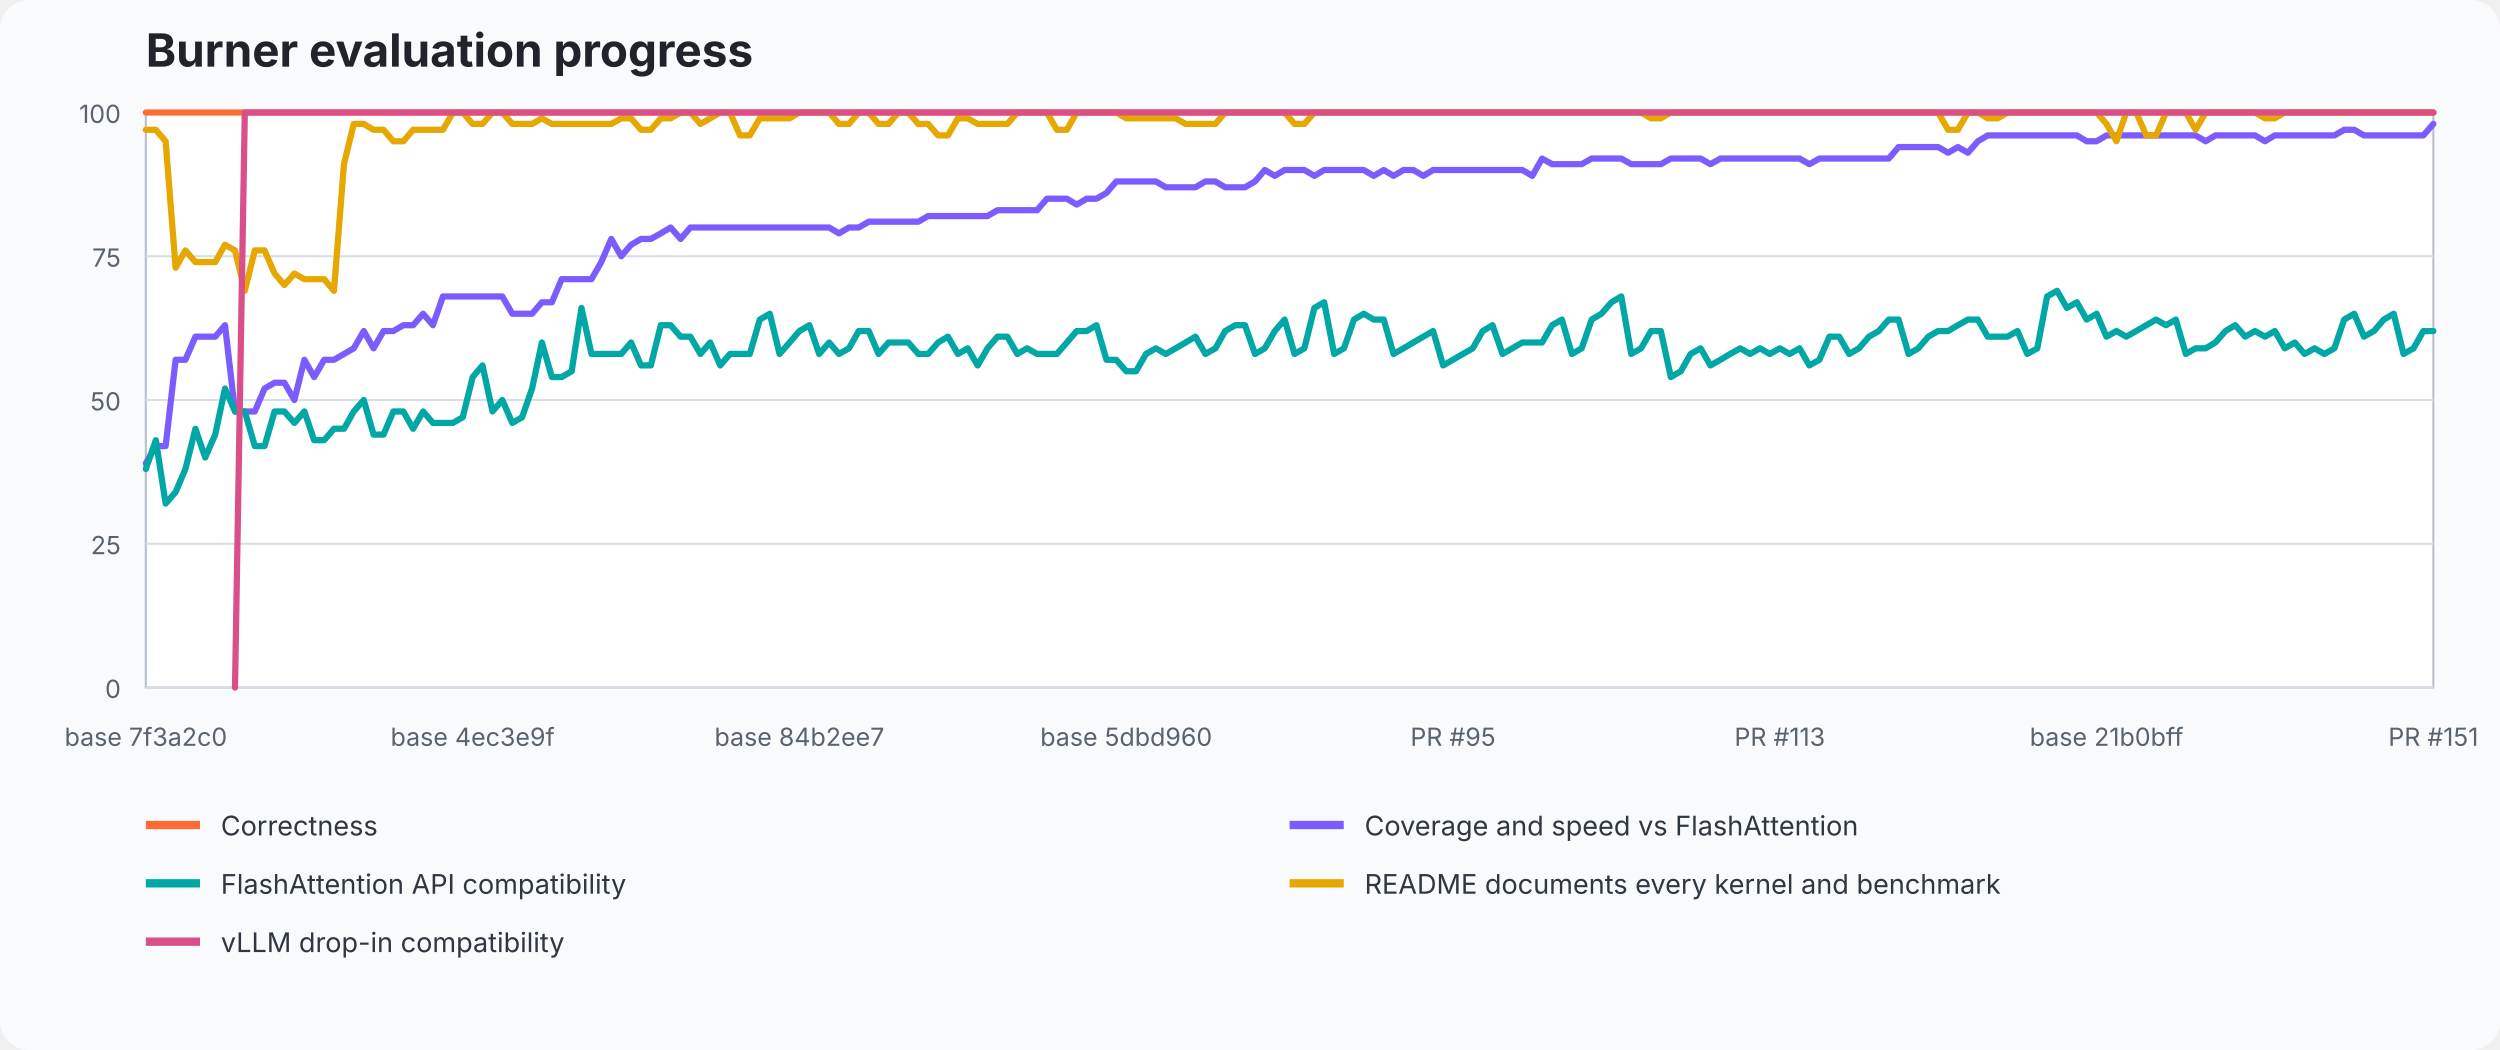
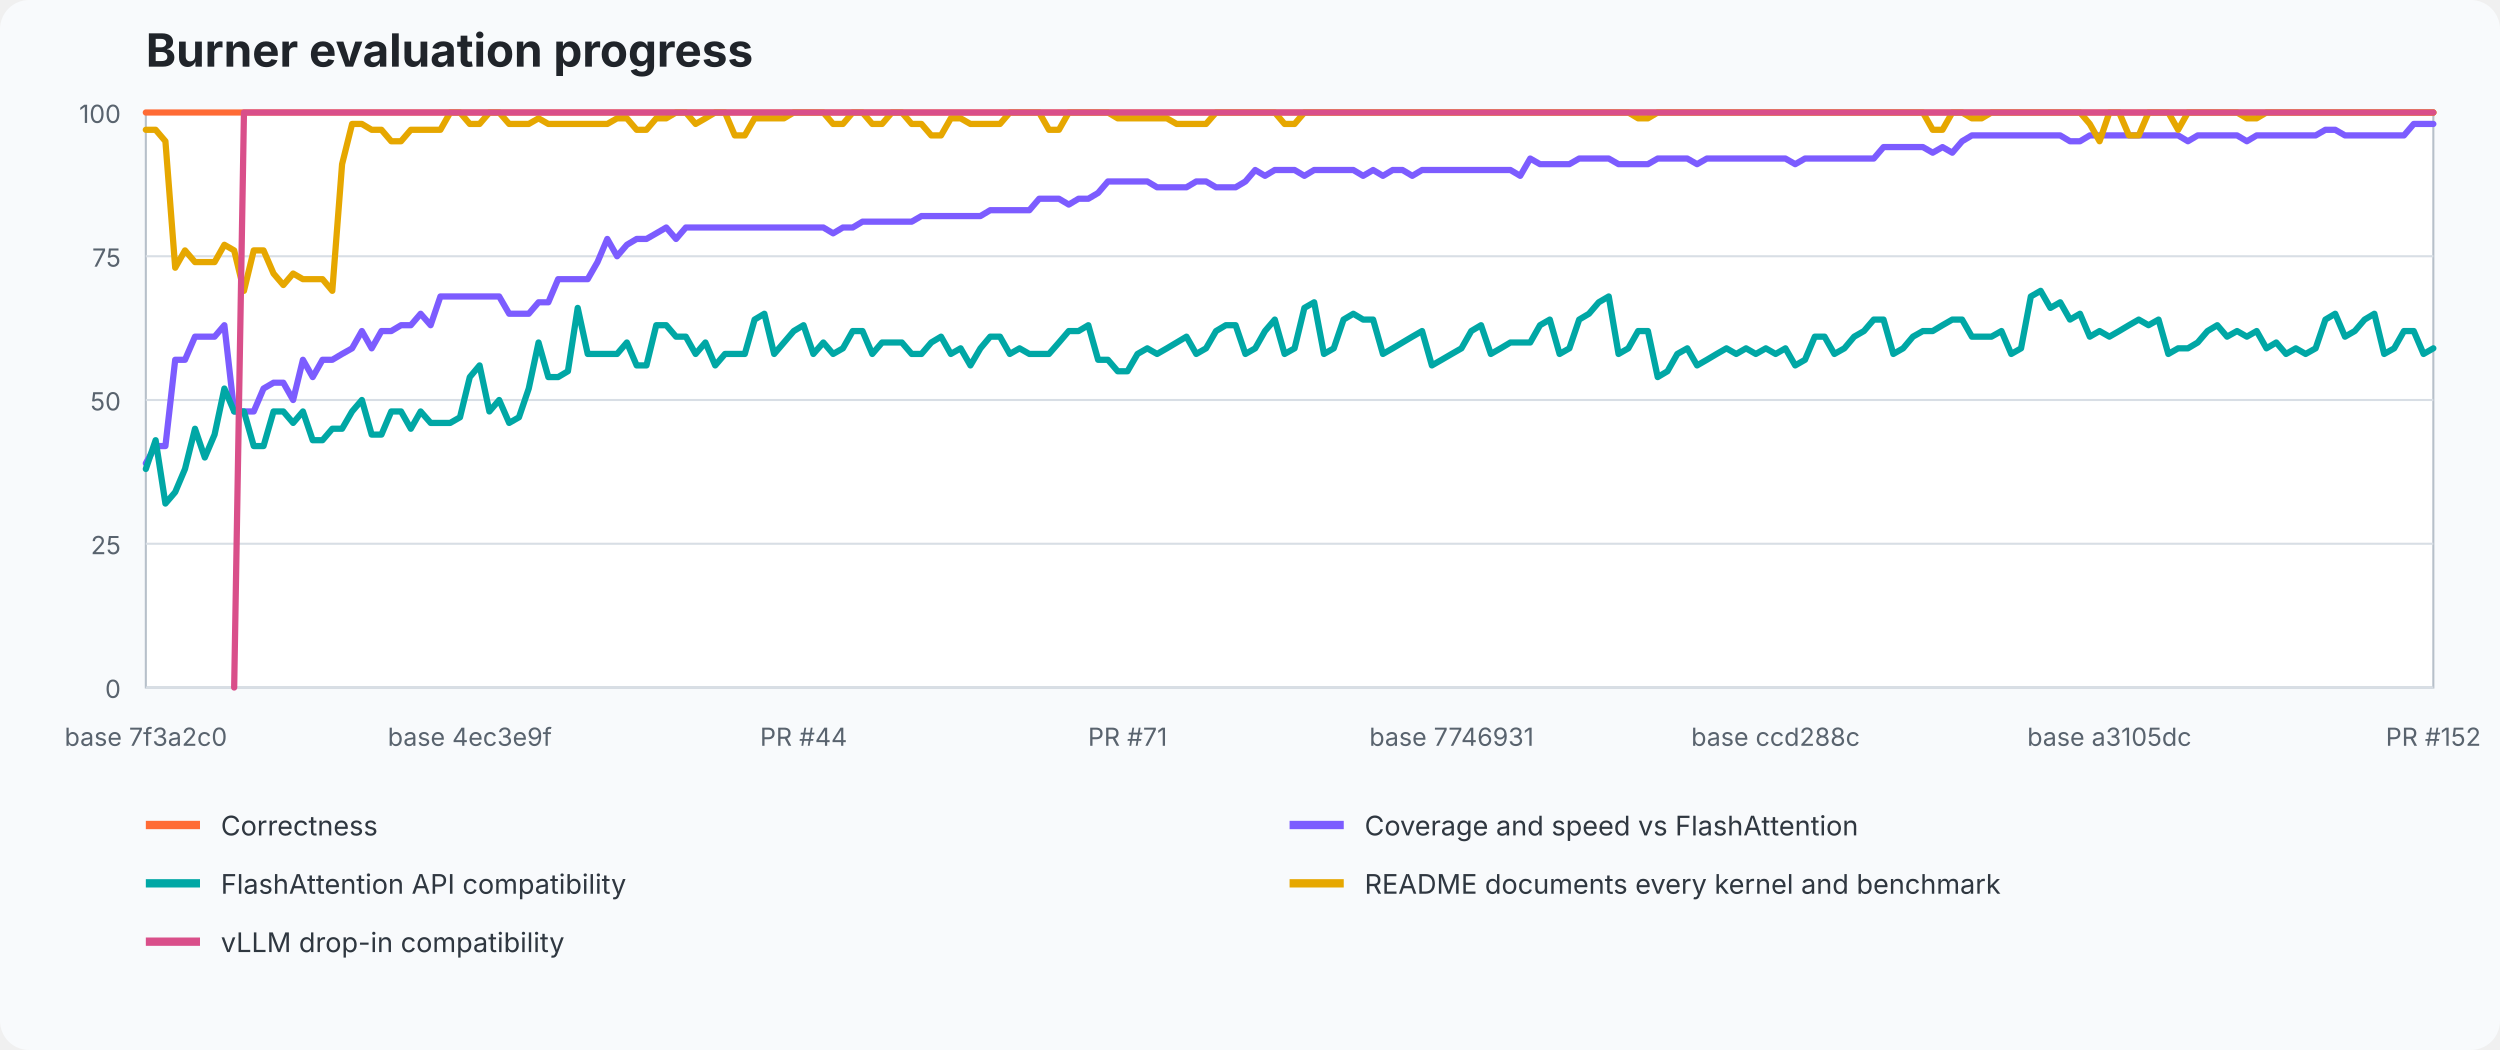
<svg xmlns="http://www.w3.org/2000/svg" width="1200" height="504" viewBox="0 0 1200 504" role="img" aria-labelledby="title desc">
  <style>text{font-family:ui-sans-serif,system-ui,-apple-system,BlinkMacSystemFont,"Segoe UI",sans-serif}.title{font-size:22px;font-weight:700;fill:#20242a}.axis{font-size:12px;fill:#59636e}.legend{font-size:13px;fill:#2f3740}.grid{stroke:#d8dee5;stroke-width:1}.plot{fill:#fff;stroke:#b7c0ca}</style>
  <rect width="100%" height="100%" fill="#f8fafc" rx="14" />
  <text x="70" y="32" class="title">Burner evaluation progress</text>
  <rect x="70" y="54" width="1098" height="276" class="plot" />
  <line x1="70" y1="330" x2="1168" y2="330" class="grid" />
  <text x="58" y="335" text-anchor="end" class="axis">0</text>
  <line x1="70" y1="261" x2="1168" y2="261" class="grid" />
  <text x="58" y="266" text-anchor="end" class="axis">25</text>
  <line x1="70" y1="192" x2="1168" y2="192" class="grid" />
  <text x="58" y="197" text-anchor="end" class="axis">50</text>
  <line x1="70" y1="123" x2="1168" y2="123" class="grid" />
  <text x="58" y="128" text-anchor="end" class="axis">75</text>
  <line x1="70" y1="54" x2="1168" y2="54" class="grid" />
  <text x="58" y="59" text-anchor="end" class="axis">100</text>
-   <polyline points="70.0,54.0 74.8,54.0 79.5,54.0 84.3,54.0 89.0,54.0 93.8,54.0 98.5,54.0 103.3,54.0 108.0,54.0 112.8,54.0 117.5,54.0 122.3,54.0 127.0,54.0 131.8,54.0 136.5,54.0 141.3,54.0 146.1,54.0 150.8,54.0 155.6,54.0 160.3,54.0 165.1,54.0 169.8,54.0 174.6,54.0 179.3,54.0 184.1,54.0 188.8,54.0 193.6,54.0 198.3,54.0 203.1,54.0 207.8,54.0 212.6,54.0 217.4,54.0 222.1,54.0 226.9,54.0 231.6,54.0 236.4,54.0 241.1,54.0 245.9,54.0 250.6,54.0 255.4,54.0 260.1,54.0 264.9,54.0 269.6,54.0 274.4,54.0 279.1,54.0 283.9,54.0 288.6,54.0 293.4,54.0 298.2,54.0 302.9,54.0 307.7,54.0 312.4,54.0 317.2,54.0 321.9,54.0 326.7,54.0 331.4,54.0 336.2,54.0 340.9,54.0 345.7,54.0 350.4,54.0 355.2,54.0 359.9,54.0 364.7,54.0 369.5,54.0 374.2,54.0 379.0,54.0 383.7,54.0 388.5,54.0 393.2,54.0 398.0,54.0 402.7,54.0 407.5,54.0 412.2,54.0 417.0,54.0 421.7,54.0 426.5,54.0 431.2,54.0 436.0,54.0 440.8,54.0 445.5,54.0 450.3,54.0 455.0,54.0 459.8,54.0 464.5,54.0 469.3,54.0 474.0,54.0 478.8,54.0 483.5,54.0 488.3,54.0 493.0,54.0 497.8,54.0 502.5,54.0 507.3,54.0 512.1,54.0 516.8,54.0 521.6,54.0 526.3,54.0 531.1,54.0 535.8,54.0 540.6,54.0 545.3,54.0 550.1,54.0 554.8,54.0 559.6,54.0 564.3,54.0 569.1,54.0 573.8,54.0 578.6,54.0 583.4,54.0 588.1,54.0 592.9,54.0 597.6,54.0 602.4,54.0 607.1,54.0 611.9,54.0 616.6,54.0 621.4,54.0 626.1,54.0 630.9,54.0 635.6,54.0 640.4,54.0 645.1,54.0 649.9,54.0 654.6,54.0 659.4,54.0 664.2,54.0 668.9,54.0 673.7,54.0 678.4,54.0 683.2,54.0 687.9,54.0 692.7,54.0 697.4,54.0 702.2,54.0 706.9,54.0 711.7,54.0 716.4,54.0 721.2,54.0 725.9,54.0 730.7,54.0 735.5,54.0 740.2,54.0 745.0,54.0 749.7,54.0 754.5,54.0 759.2,54.0 764.0,54.0 768.7,54.0 773.5,54.0 778.2,54.0 783.0,54.0 787.7,54.0 792.5,54.0 797.2,54.0 802.0,54.0 806.8,54.0 811.5,54.0 816.3,54.0 821.0,54.0 825.8,54.0 830.5,54.0 835.3,54.0 840.0,54.0 844.8,54.0 849.5,54.0 854.3,54.0 859.0,54.0 863.8,54.0 868.5,54.0 873.3,54.0 878.1,54.0 882.8,54.0 887.6,54.0 892.3,54.0 897.1,54.0 901.8,54.0 906.6,54.0 911.3,54.0 916.1,54.0 920.8,54.0 925.6,54.0 930.3,54.0 935.1,54.0 939.8,54.0 944.6,54.0 949.4,54.0 954.1,54.0 958.9,54.0 963.6,54.0 968.4,54.0 973.1,54.0 977.9,54.0 982.6,54.0 987.4,54.0 992.1,54.0 996.9,54.0 1001.6,54.0 1006.4,54.0 1011.1,54.0 1015.9,54.0 1020.6,54.0 1025.4,54.0 1030.2,54.0 1034.9,54.0 1039.7,54.0 1044.4,54.0 1049.2,54.0 1053.9,54.0 1058.7,54.0 1063.4,54.0 1068.2,54.0 1072.9,54.0 1077.7,54.0 1082.4,54.0 1087.2,54.0 1091.9,54.0 1096.7,54.0 1101.5,54.0 1106.2,54.0 1111.0,54.0 1115.7,54.0 1120.5,54.0 1125.2,54.0 1130.0,54.0 1134.7,54.0 1139.5,54.0 1144.2,54.0 1149.0,54.0 1153.7,54.0 1158.5,54.0 1163.2,54.0 1168.0,54.0" fill="none" stroke="#ff6b35" stroke-width="3" stroke-linejoin="round" stroke-linecap="round" />
-   <polyline points="70.0,222.4 74.8,214.1 79.5,214.1 84.3,172.7 89.0,172.7 93.8,161.6 98.5,161.6 103.3,161.6 108.0,156.1 112.8,197.5 117.5,197.5 122.3,197.5 127.0,186.5 131.8,183.7 136.5,183.7 141.3,192.0 146.1,172.7 150.8,181.0 155.6,172.7 160.3,172.7 165.1,169.9 169.8,167.2 174.6,158.9 179.3,167.2 184.1,158.9 188.8,158.9 193.6,156.1 198.3,156.1 203.1,150.6 207.8,156.1 212.6,142.3 217.4,142.3 222.1,142.3 226.9,142.3 231.6,142.3 236.4,142.3 241.1,142.3 245.9,150.6 250.6,150.6 255.4,150.6 260.1,145.1 264.9,145.1 269.6,134.0 274.4,134.0 279.1,134.0 283.9,134.0 288.6,125.8 293.4,114.7 298.2,123.0 302.9,117.5 307.7,114.7 312.4,114.7 317.2,112.0 321.9,109.2 326.7,114.7 331.4,109.2 336.2,109.2 340.9,109.2 345.7,109.2 350.4,109.2 355.2,109.2 359.9,109.2 364.7,109.2 369.5,109.2 374.2,109.2 379.0,109.2 383.7,109.2 388.5,109.2 393.2,109.2 398.0,109.2 402.7,112.0 407.5,109.2 412.2,109.2 417.0,106.4 421.7,106.4 426.5,106.4 431.2,106.4 436.0,106.4 440.8,106.4 445.5,103.7 450.3,103.7 455.0,103.7 459.8,103.7 464.5,103.7 469.3,103.7 474.0,103.7 478.8,100.9 483.5,100.9 488.3,100.9 493.0,100.9 497.8,100.9 502.5,95.4 507.3,95.4 512.1,95.4 516.8,98.2 521.6,95.4 526.3,95.4 531.1,92.6 535.8,87.1 540.6,87.1 545.3,87.1 550.1,87.1 554.8,87.1 559.6,89.9 564.3,89.9 569.1,89.9 573.8,89.9 578.6,87.1 583.4,87.1 588.1,89.9 592.9,89.9 597.6,89.9 602.4,87.1 607.1,81.6 611.9,84.4 616.6,81.6 621.4,81.6 626.1,81.6 630.9,84.4 635.6,81.6 640.4,81.6 645.1,81.6 649.9,81.6 654.6,81.6 659.4,84.4 664.2,81.6 668.9,84.4 673.7,81.6 678.4,81.6 683.2,84.4 687.9,81.6 692.7,81.6 697.4,81.6 702.2,81.6 706.9,81.6 711.7,81.6 716.4,81.6 721.2,81.6 725.9,81.6 730.7,81.6 735.5,84.4 740.2,76.1 745.0,78.8 749.7,78.8 754.5,78.8 759.2,78.8 764.0,76.1 768.7,76.1 773.5,76.1 778.2,76.1 783.0,78.8 787.7,78.8 792.5,78.8 797.2,78.8 802.0,76.1 806.8,76.1 811.5,76.1 816.3,76.1 821.0,78.8 825.8,76.1 830.5,76.1 835.3,76.1 840.0,76.1 844.8,76.1 849.5,76.1 854.3,76.1 859.0,76.1 863.8,76.1 868.5,78.8 873.3,76.1 878.1,76.1 882.8,76.1 887.6,76.1 892.3,76.1 897.1,76.1 901.8,76.1 906.6,76.1 911.3,70.6 916.1,70.6 920.8,70.6 925.6,70.6 930.3,70.6 935.1,73.3 939.8,70.6 944.6,73.3 949.4,67.8 954.1,65.0 958.9,65.0 963.6,65.0 968.4,65.0 973.1,65.0 977.9,65.0 982.6,65.0 987.4,65.0 992.1,65.0 996.9,65.0 1001.6,67.8 1006.4,67.8 1011.1,65.0 1015.9,65.0 1020.6,65.0 1025.4,65.0 1030.2,65.0 1034.9,65.0 1039.7,65.0 1044.4,65.0 1049.2,65.0 1053.9,65.0 1058.7,67.8 1063.4,65.0 1068.2,65.0 1072.9,65.0 1077.7,65.0 1082.4,65.0 1087.2,67.8 1091.9,65.0 1096.7,65.0 1101.5,65.0 1106.2,65.0 1111.0,65.0 1115.7,65.0 1120.5,65.0 1125.2,62.3 1130.0,62.3 1134.7,65.0 1139.5,65.0 1144.2,65.0 1149.0,65.0 1153.7,65.0 1158.5,65.0 1163.2,65.0 1168.0,59.5" fill="none" stroke="#7c5cff" stroke-width="3" stroke-linejoin="round" stroke-linecap="round" />
-   <polyline points="70.0,225.1 74.8,211.3 79.5,241.7 84.3,236.2 89.0,225.1 93.8,205.8 98.5,219.6 103.3,208.6 108.0,186.5 112.8,197.5 117.5,197.5 122.3,214.1 127.0,214.1 131.8,197.5 136.5,197.5 141.3,203.0 146.1,197.5 150.8,211.3 155.6,211.3 160.3,205.8 165.1,205.8 169.8,197.5 174.6,192.0 179.3,208.6 184.1,208.6 188.8,197.5 193.6,197.5 198.3,205.8 203.1,197.5 207.8,203.0 212.6,203.0 217.4,203.0 222.1,200.3 226.9,181.0 231.6,175.4 236.4,197.5 241.1,192.0 245.9,203.0 250.6,200.3 255.4,186.5 260.1,164.4 264.9,181.0 269.6,181.0 274.4,178.2 279.1,147.8 283.9,169.9 288.6,169.9 293.4,169.9 298.2,169.9 302.9,164.4 307.7,175.4 312.4,175.4 317.2,156.1 321.9,156.1 326.7,161.6 331.4,161.6 336.2,169.9 340.9,164.4 345.7,175.4 350.4,169.9 355.2,169.9 359.9,169.9 364.7,153.4 369.5,150.6 374.2,169.9 379.0,164.4 383.7,158.9 388.5,156.1 393.2,169.9 398.0,164.4 402.7,169.9 407.5,167.2 412.2,158.9 417.0,158.9 421.7,169.9 426.5,164.4 431.2,164.4 436.0,164.4 440.8,169.9 445.5,169.9 450.3,164.4 455.0,161.6 459.8,169.9 464.5,167.2 469.3,175.4 474.0,167.2 478.8,161.6 483.5,161.6 488.3,169.9 493.0,167.2 497.8,169.9 502.5,169.9 507.3,169.9 512.1,164.4 516.8,158.9 521.6,158.9 526.3,156.1 531.1,172.7 535.8,172.7 540.6,178.2 545.3,178.2 550.1,169.9 554.8,167.2 559.6,169.9 564.3,167.2 569.1,164.4 573.8,161.6 578.6,169.9 583.4,167.2 588.1,158.9 592.9,156.1 597.6,156.1 602.4,169.9 607.1,167.2 611.9,158.9 616.6,153.4 621.4,169.9 626.1,167.2 630.9,147.8 635.6,145.1 640.4,169.9 645.1,167.2 649.9,153.4 654.6,150.6 659.4,153.4 664.2,153.4 668.9,169.9 673.7,167.2 678.4,164.4 683.2,161.6 687.9,158.9 692.7,175.4 697.4,172.7 702.2,169.9 706.9,167.2 711.7,158.9 716.4,156.1 721.2,169.9 725.9,167.2 730.7,164.4 735.5,164.4 740.2,164.4 745.0,156.1 749.7,153.4 754.5,169.9 759.2,167.2 764.0,153.4 768.7,150.6 773.5,145.1 778.2,142.3 783.0,169.9 787.7,167.2 792.5,158.9 797.2,158.9 802.0,181.0 806.8,178.2 811.5,169.9 816.3,167.2 821.0,175.4 825.8,172.7 830.5,169.9 835.3,167.2 840.0,169.9 844.8,167.2 849.5,169.9 854.3,167.2 859.0,169.9 863.8,167.2 868.5,175.4 873.3,172.7 878.1,161.6 882.8,161.6 887.6,169.9 892.3,167.2 897.1,161.6 901.8,158.9 906.6,153.4 911.3,153.4 916.1,169.9 920.8,167.2 925.6,161.6 930.3,158.9 935.1,158.9 939.8,156.1 944.6,153.4 949.4,153.4 954.1,161.6 958.9,161.6 963.6,161.6 968.4,158.9 973.1,169.9 977.9,167.2 982.6,142.3 987.4,139.6 992.1,147.8 996.9,145.1 1001.6,153.4 1006.4,150.6 1011.1,161.6 1015.9,158.9 1020.6,161.6 1025.4,158.9 1030.2,156.1 1034.9,153.4 1039.7,156.1 1044.4,153.4 1049.2,169.9 1053.9,167.2 1058.7,167.2 1063.4,164.4 1068.2,158.9 1072.9,156.1 1077.7,161.6 1082.4,158.9 1087.2,161.6 1091.9,158.9 1096.7,167.2 1101.5,164.4 1106.2,169.9 1111.0,167.2 1115.7,169.9 1120.5,167.2 1125.2,153.4 1130.0,150.6 1134.7,161.6 1139.5,158.9 1144.2,153.4 1149.0,150.6 1153.7,169.9 1158.5,167.2 1163.2,158.9 1168.0,158.9" fill="none" stroke="#00a7a5" stroke-width="3" stroke-linejoin="round" stroke-linecap="round" />
-   <polyline points="70.0,62.3 74.8,62.3 79.5,67.8 84.3,128.5 89.0,120.2 93.8,125.8 98.5,125.8 103.3,125.8 108.0,117.5 112.8,120.2 117.5,139.6 122.3,120.2 127.0,120.2 131.8,131.3 136.5,136.8 141.3,131.3 146.1,134.0 150.8,134.0 155.6,134.0 160.3,139.6 165.1,78.8 169.8,59.5 174.6,59.5 179.3,62.3 184.1,62.3 188.8,67.8 193.6,67.8 198.3,62.3 203.1,62.3 207.8,62.3 212.6,62.3 217.4,54.0 222.1,54.0 226.9,59.5 231.6,59.5 236.4,54.0 241.1,54.0 245.9,59.5 250.6,59.5 255.4,59.5 260.1,56.8 264.9,59.5 269.6,59.5 274.4,59.5 279.1,59.5 283.9,59.5 288.6,59.5 293.4,59.5 298.2,56.8 302.9,56.8 307.7,62.3 312.4,62.3 317.2,56.8 321.9,56.8 326.7,54.0 331.4,54.0 336.2,59.5 340.9,56.8 345.7,54.0 350.4,54.0 355.2,65.0 359.9,65.0 364.7,56.8 369.5,56.8 374.2,56.8 379.0,56.8 383.7,54.0 388.5,54.0 393.2,54.0 398.0,54.0 402.7,59.5 407.5,59.5 412.2,54.0 417.0,54.0 421.7,59.5 426.5,59.5 431.2,54.0 436.0,54.0 440.8,59.5 445.5,59.5 450.3,65.0 455.0,65.0 459.8,56.8 464.5,56.8 469.3,59.5 474.0,59.5 478.8,59.5 483.5,59.5 488.3,54.0 493.0,54.0 497.8,54.0 502.5,54.0 507.3,62.3 512.1,62.3 516.8,54.0 521.6,54.0 526.3,54.0 531.1,54.0 535.8,54.0 540.6,56.8 545.3,56.8 550.1,56.8 554.8,56.8 559.6,56.8 564.3,56.8 569.1,59.5 573.8,59.5 578.6,59.5 583.4,59.5 588.1,54.0 592.9,54.0 597.6,54.0 602.4,54.0 607.1,54.0 611.9,54.0 616.6,54.0 621.4,59.5 626.1,59.5 630.9,54.0 635.6,54.0 640.4,54.0 645.1,54.0 649.9,54.0 654.6,54.0 659.4,54.0 664.2,54.0 668.9,54.0 673.7,54.0 678.4,54.0 683.2,54.0 687.9,54.0 692.7,54.0 697.4,54.0 702.2,54.0 706.9,54.0 711.7,54.0 716.4,54.0 721.2,54.0 725.9,54.0 730.7,54.0 735.5,54.0 740.2,54.0 745.0,54.0 749.7,54.0 754.5,54.0 759.2,54.0 764.0,54.0 768.7,54.0 773.5,54.0 778.2,54.0 783.0,54.0 787.7,54.0 792.5,56.8 797.2,56.8 802.0,54.0 806.8,54.0 811.5,54.0 816.3,54.0 821.0,54.0 825.8,54.0 830.5,54.0 835.3,54.0 840.0,54.0 844.8,54.0 849.5,54.0 854.3,54.0 859.0,54.0 863.8,54.0 868.5,54.0 873.3,54.0 878.1,54.0 882.8,54.0 887.6,54.0 892.3,54.0 897.1,54.0 901.8,54.0 906.6,54.0 911.3,54.0 916.1,54.0 920.8,54.0 925.6,54.0 930.3,54.0 935.1,62.3 939.8,62.3 944.6,54.0 949.4,54.0 954.1,56.8 958.9,56.8 963.6,54.0 968.4,54.0 973.1,54.0 977.9,54.0 982.6,54.0 987.4,54.0 992.1,54.0 996.9,54.0 1001.6,54.0 1006.4,54.0 1011.1,59.5 1015.9,67.8 1020.6,54.0 1025.4,54.0 1030.2,65.0 1034.9,65.0 1039.7,54.0 1044.4,54.0 1049.2,54.0 1053.9,62.3 1058.7,54.0 1063.4,54.0 1068.2,54.0 1072.9,54.0 1077.7,54.0 1082.4,54.0 1087.2,56.8 1091.9,56.8 1096.7,54.0 1101.5,54.0 1106.2,54.0 1111.0,54.0 1115.7,54.0 1120.5,54.0 1125.2,54.0 1130.0,54.0 1134.7,54.0 1139.5,54.0 1144.2,54.0 1149.0,54.0 1153.7,54.0 1158.5,54.0 1163.2,54.0 1168.0,54.0" fill="none" stroke="#e6a700" stroke-width="3" stroke-linejoin="round" stroke-linecap="round" />
-   <polyline points="112.8,330.0 117.5,54.0 122.3,54.0 127.0,54.0 131.8,54.0 136.5,54.0 141.3,54.0 146.1,54.0 150.8,54.0 155.6,54.0 160.3,54.0 165.1,54.0 169.8,54.0 174.6,54.0 179.3,54.0 184.1,54.0 188.8,54.0 193.6,54.0 198.3,54.0 203.1,54.0 207.8,54.0 212.6,54.0 217.4,54.0 222.1,54.0 226.9,54.0 231.6,54.0 236.4,54.0 241.1,54.0 245.9,54.0 250.6,54.0 255.4,54.0 260.1,54.0 264.9,54.0 269.6,54.0 274.4,54.0 279.1,54.0 283.9,54.0 288.6,54.0 293.4,54.0 298.2,54.0 302.9,54.0 307.7,54.0 312.4,54.0 317.2,54.0 321.9,54.0 326.7,54.0 331.4,54.0 336.2,54.0 340.9,54.0 345.7,54.0 350.4,54.0 355.2,54.0 359.9,54.0 364.7,54.0 369.5,54.0 374.2,54.0 379.0,54.0 383.7,54.0 388.5,54.0 393.2,54.0 398.0,54.0 402.7,54.0 407.5,54.0 412.2,54.0 417.0,54.0 421.7,54.0 426.5,54.0 431.2,54.0 436.0,54.0 440.8,54.0 445.5,54.0 450.3,54.0 455.0,54.0 459.8,54.0 464.5,54.0 469.3,54.0 474.0,54.0 478.8,54.0 483.5,54.0 488.3,54.0 493.0,54.0 497.8,54.0 502.5,54.0 507.3,54.0 512.1,54.0 516.8,54.0 521.6,54.0 526.3,54.0 531.1,54.0 535.8,54.0 540.6,54.0 545.3,54.0 550.1,54.0 554.8,54.0 559.6,54.0 564.3,54.0 569.1,54.0 573.8,54.0 578.6,54.0 583.4,54.0 588.1,54.0 592.9,54.0 597.6,54.0 602.4,54.0 607.1,54.0 611.9,54.0 616.6,54.0 621.4,54.0 626.1,54.0 630.9,54.0 635.6,54.0 640.4,54.0 645.1,54.0 649.9,54.0 654.6,54.0 659.4,54.0 664.2,54.0 668.9,54.0 673.7,54.0 678.4,54.0 683.2,54.0 687.9,54.0 692.7,54.0 697.4,54.0 702.2,54.0 706.9,54.0 711.7,54.0 716.4,54.0 721.2,54.0 725.9,54.0 730.7,54.0 735.5,54.0 740.2,54.0 745.0,54.0 749.7,54.0 754.5,54.0 759.2,54.0 764.0,54.0 768.7,54.0 773.5,54.0 778.2,54.0 783.0,54.0 787.7,54.0 792.5,54.0 797.2,54.0 802.0,54.0 806.8,54.0 811.5,54.0 816.3,54.0 821.0,54.0 825.8,54.0 830.5,54.0 835.3,54.0 840.0,54.0 844.8,54.0 849.5,54.0 854.3,54.0 859.0,54.0 863.8,54.0 868.5,54.0 873.3,54.0 878.1,54.0 882.8,54.0 887.6,54.0 892.3,54.0 897.1,54.0 901.8,54.0 906.6,54.0 911.3,54.0 916.1,54.0 920.8,54.0 925.6,54.0 930.3,54.0 935.1,54.0 939.8,54.0 944.6,54.0 949.4,54.0 954.1,54.0 958.9,54.0 963.6,54.0 968.4,54.0 973.1,54.0 977.9,54.0 982.6,54.0 987.4,54.0 992.1,54.0 996.9,54.0 1001.6,54.0 1006.4,54.0 1011.1,54.0 1015.9,54.0 1020.6,54.0 1025.4,54.0 1030.2,54.0 1034.9,54.0 1039.7,54.0 1044.4,54.0 1049.2,54.0 1053.9,54.0 1058.7,54.0 1063.4,54.0 1068.2,54.0 1072.9,54.0 1077.7,54.0 1082.4,54.0 1087.2,54.0 1091.9,54.0 1096.7,54.0 1101.5,54.0 1106.2,54.0 1111.0,54.0 1115.7,54.0 1120.5,54.0 1125.2,54.0 1130.0,54.0 1134.7,54.0 1139.5,54.0 1144.2,54.0 1149.0,54.0 1153.7,54.0 1158.5,54.0 1163.2,54.0 1168.0,54.0" fill="none" stroke="#d94f8a" stroke-width="3" stroke-linejoin="round" stroke-linecap="round" />
+   <polyline points="70.0,54.0 74.7,54.0 79.4,54.0 84.1,54.0 88.8,54.0 93.6,54.0 98.3,54.0 103.0,54.0 107.7,54.0 112.4,54.0 117.1,54.0 121.8,54.0 126.5,54.0 131.3,54.0 136.0,54.0 140.7,54.0 145.4,54.0 150.1,54.0 154.8,54.0 159.5,54.0 164.2,54.0 169.0,54.0 173.7,54.0 178.4,54.0 183.1,54.0 187.8,54.0 192.5,54.0 197.2,54.0 201.9,54.0 206.7,54.0 211.4,54.0 216.1,54.0 220.8,54.0 225.5,54.0 230.2,54.0 234.9,54.0 239.6,54.0 244.4,54.0 249.1,54.0 253.8,54.0 258.5,54.0 263.2,54.0 267.9,54.0 272.6,54.0 277.3,54.0 282.1,54.0 286.8,54.0 291.5,54.0 296.2,54.0 300.9,54.0 305.6,54.0 310.3,54.0 315.0,54.0 319.8,54.0 324.5,54.0 329.2,54.0 333.9,54.0 338.6,54.0 343.3,54.0 348.0,54.0 352.7,54.0 357.5,54.0 362.2,54.0 366.9,54.0 371.6,54.0 376.3,54.0 381.0,54.0 385.7,54.0 390.4,54.0 395.2,54.0 399.9,54.0 404.6,54.0 409.3,54.0 414.0,54.0 418.7,54.0 423.4,54.0 428.1,54.0 432.9,54.0 437.6,54.0 442.3,54.0 447.0,54.0 451.7,54.0 456.4,54.0 461.1,54.0 465.8,54.0 470.6,54.0 475.3,54.0 480.0,54.0 484.7,54.0 489.4,54.0 494.1,54.0 498.8,54.0 503.5,54.0 508.3,54.0 513.0,54.0 517.7,54.0 522.4,54.0 527.1,54.0 531.8,54.0 536.5,54.0 541.2,54.0 546.0,54.0 550.7,54.0 555.4,54.0 560.1,54.0 564.8,54.0 569.5,54.0 574.2,54.0 578.9,54.0 583.7,54.0 588.4,54.0 593.1,54.0 597.8,54.0 602.5,54.0 607.2,54.0 611.9,54.0 616.6,54.0 621.4,54.0 626.1,54.0 630.8,54.0 635.5,54.0 640.2,54.0 644.9,54.0 649.6,54.0 654.3,54.0 659.1,54.0 663.8,54.0 668.5,54.0 673.2,54.0 677.9,54.0 682.6,54.0 687.3,54.0 692.0,54.0 696.8,54.0 701.5,54.0 706.2,54.0 710.9,54.0 715.6,54.0 720.3,54.0 725.0,54.0 729.7,54.0 734.5,54.0 739.2,54.0 743.9,54.0 748.6,54.0 753.3,54.0 758.0,54.0 762.7,54.0 767.4,54.0 772.2,54.0 776.9,54.0 781.6,54.0 786.3,54.0 791.0,54.0 795.7,54.0 800.4,54.0 805.1,54.0 809.9,54.0 814.6,54.0 819.3,54.0 824.0,54.0 828.7,54.0 833.4,54.0 838.1,54.0 842.8,54.0 847.6,54.0 852.3,54.0 857.0,54.0 861.7,54.0 866.4,54.0 871.1,54.0 875.8,54.0 880.5,54.0 885.3,54.0 890.0,54.0 894.7,54.0 899.4,54.0 904.1,54.0 908.8,54.0 913.5,54.0 918.2,54.0 923.0,54.0 927.7,54.0 932.4,54.0 937.1,54.0 941.8,54.0 946.5,54.0 951.2,54.0 955.9,54.0 960.7,54.0 965.4,54.0 970.1,54.0 974.8,54.0 979.5,54.0 984.2,54.0 988.9,54.0 993.6,54.0 998.4,54.0 1003.1,54.0 1007.8,54.0 1012.5,54.0 1017.2,54.0 1021.9,54.0 1026.6,54.0 1031.3,54.0 1036.1,54.0 1040.8,54.0 1045.5,54.0 1050.2,54.0 1054.9,54.0 1059.6,54.0 1064.3,54.0 1069.0,54.0 1073.8,54.0 1078.5,54.0 1083.2,54.0 1087.9,54.0 1092.6,54.0 1097.3,54.0 1102.0,54.0 1106.7,54.0 1111.5,54.0 1116.2,54.0 1120.9,54.0 1125.6,54.0 1130.3,54.0 1135.0,54.0 1139.7,54.0 1144.4,54.0 1149.2,54.0 1153.9,54.0 1158.6,54.0 1163.3,54.0 1168.0,54.0" fill="none" stroke="#ff6b35" stroke-width="3" stroke-linejoin="round" stroke-linecap="round" />
+   <polyline points="70.0,222.4 74.7,214.1 79.4,214.1 84.1,172.7 88.8,172.7 93.6,161.6 98.3,161.6 103.0,161.6 107.7,156.1 112.4,197.5 117.1,197.5 121.8,197.5 126.5,186.5 131.3,183.7 136.0,183.7 140.7,192.0 145.4,172.7 150.1,181.0 154.8,172.7 159.5,172.7 164.2,169.9 169.0,167.2 173.7,158.9 178.4,167.2 183.1,158.9 187.8,158.9 192.5,156.1 197.2,156.1 201.9,150.6 206.7,156.1 211.4,142.3 216.1,142.3 220.8,142.3 225.5,142.3 230.2,142.3 234.9,142.3 239.6,142.3 244.4,150.6 249.1,150.6 253.8,150.6 258.5,145.1 263.2,145.1 267.9,134.0 272.6,134.0 277.3,134.0 282.1,134.0 286.8,125.8 291.5,114.7 296.2,123.0 300.9,117.5 305.6,114.7 310.3,114.7 315.0,112.0 319.8,109.2 324.5,114.7 329.2,109.2 333.9,109.2 338.6,109.2 343.3,109.2 348.0,109.2 352.7,109.2 357.5,109.2 362.2,109.2 366.9,109.2 371.6,109.2 376.3,109.2 381.0,109.2 385.7,109.2 390.4,109.2 395.2,109.2 399.9,112.0 404.6,109.2 409.3,109.2 414.0,106.4 418.7,106.4 423.4,106.4 428.1,106.4 432.9,106.4 437.6,106.4 442.3,103.7 447.0,103.7 451.7,103.7 456.4,103.7 461.1,103.7 465.8,103.7 470.6,103.7 475.3,100.9 480.0,100.9 484.7,100.9 489.4,100.9 494.1,100.9 498.8,95.4 503.5,95.4 508.3,95.4 513.0,98.2 517.7,95.4 522.4,95.4 527.1,92.6 531.8,87.1 536.5,87.1 541.2,87.1 546.0,87.1 550.7,87.1 555.4,89.9 560.1,89.9 564.8,89.9 569.5,89.9 574.2,87.1 578.9,87.1 583.7,89.9 588.4,89.9 593.1,89.9 597.8,87.1 602.5,81.6 607.2,84.4 611.9,81.6 616.6,81.6 621.4,81.6 626.1,84.4 630.8,81.6 635.5,81.6 640.2,81.6 644.9,81.6 649.6,81.6 654.3,84.4 659.1,81.6 663.8,84.4 668.5,81.6 673.2,81.6 677.9,84.4 682.6,81.6 687.3,81.6 692.0,81.6 696.8,81.6 701.5,81.6 706.2,81.6 710.9,81.6 715.6,81.6 720.3,81.6 725.0,81.6 729.7,84.4 734.5,76.1 739.2,78.8 743.9,78.8 748.6,78.8 753.3,78.8 758.0,76.1 762.7,76.1 767.4,76.1 772.2,76.1 776.9,78.8 781.6,78.8 786.3,78.8 791.0,78.8 795.7,76.1 800.4,76.1 805.1,76.1 809.9,76.1 814.6,78.8 819.3,76.1 824.0,76.1 828.7,76.1 833.4,76.1 838.1,76.1 842.8,76.1 847.6,76.1 852.3,76.1 857.0,76.1 861.7,78.8 866.4,76.1 871.1,76.1 875.8,76.1 880.5,76.1 885.3,76.1 890.0,76.1 894.7,76.1 899.4,76.1 904.1,70.6 908.8,70.6 913.5,70.6 918.2,70.6 923.0,70.6 927.7,73.3 932.4,70.6 937.1,73.3 941.8,67.8 946.5,65.0 951.2,65.0 955.9,65.0 960.7,65.0 965.4,65.0 970.1,65.0 974.8,65.0 979.5,65.0 984.2,65.0 988.9,65.0 993.6,67.8 998.4,67.8 1003.1,65.0 1007.8,65.0 1012.5,65.0 1017.2,65.0 1021.9,65.0 1026.6,65.0 1031.3,65.0 1036.1,65.0 1040.8,65.0 1045.5,65.0 1050.2,67.8 1054.9,65.0 1059.6,65.0 1064.3,65.0 1069.0,65.0 1073.8,65.0 1078.5,67.8 1083.2,65.0 1087.9,65.0 1092.6,65.0 1097.3,65.0 1102.0,65.0 1106.7,65.0 1111.5,65.0 1116.2,62.3 1120.9,62.3 1125.6,65.0 1130.3,65.0 1135.0,65.0 1139.7,65.0 1144.4,65.0 1149.2,65.0 1153.9,65.0 1158.6,59.5 1163.3,59.5 1168.0,59.5" fill="none" stroke="#7c5cff" stroke-width="3" stroke-linejoin="round" stroke-linecap="round" />
+   <polyline points="70.0,225.1 74.7,211.3 79.4,241.7 84.1,236.2 88.8,225.1 93.6,205.8 98.3,219.6 103.0,208.6 107.7,186.5 112.4,197.5 117.1,197.5 121.8,214.1 126.5,214.1 131.3,197.5 136.0,197.5 140.7,203.0 145.4,197.5 150.1,211.3 154.8,211.3 159.5,205.8 164.2,205.8 169.0,197.5 173.7,192.0 178.4,208.6 183.1,208.6 187.8,197.5 192.5,197.5 197.2,205.8 201.9,197.5 206.7,203.0 211.4,203.0 216.1,203.0 220.8,200.3 225.5,181.0 230.2,175.4 234.9,197.5 239.6,192.0 244.4,203.0 249.1,200.3 253.8,186.5 258.5,164.4 263.2,181.0 267.9,181.0 272.6,178.2 277.3,147.8 282.1,169.9 286.8,169.9 291.5,169.9 296.2,169.9 300.9,164.4 305.6,175.4 310.3,175.4 315.0,156.1 319.8,156.1 324.5,161.6 329.2,161.6 333.9,169.9 338.6,164.4 343.3,175.4 348.0,169.9 352.7,169.9 357.5,169.9 362.2,153.4 366.9,150.6 371.6,169.9 376.3,164.4 381.0,158.9 385.7,156.1 390.4,169.9 395.2,164.4 399.9,169.9 404.6,167.2 409.3,158.9 414.0,158.9 418.7,169.9 423.4,164.4 428.1,164.4 432.9,164.4 437.6,169.9 442.3,169.9 447.0,164.4 451.7,161.6 456.4,169.9 461.1,167.2 465.8,175.4 470.6,167.2 475.3,161.6 480.0,161.6 484.7,169.9 489.4,167.2 494.1,169.9 498.8,169.9 503.5,169.9 508.3,164.4 513.0,158.9 517.7,158.9 522.4,156.1 527.1,172.7 531.8,172.7 536.5,178.2 541.2,178.2 546.0,169.9 550.7,167.2 555.4,169.9 560.1,167.2 564.8,164.4 569.5,161.6 574.2,169.9 578.9,167.2 583.7,158.9 588.4,156.1 593.1,156.1 597.8,169.9 602.5,167.2 607.2,158.9 611.9,153.4 616.6,169.9 621.4,167.2 626.1,147.8 630.8,145.1 635.5,169.9 640.2,167.2 644.9,153.4 649.6,150.6 654.3,153.4 659.1,153.4 663.8,169.9 668.5,167.2 673.2,164.4 677.9,161.6 682.6,158.9 687.3,175.4 692.0,172.7 696.8,169.9 701.5,167.2 706.2,158.9 710.9,156.1 715.6,169.9 720.3,167.2 725.0,164.4 729.7,164.4 734.5,164.4 739.2,156.1 743.9,153.4 748.6,169.9 753.3,167.2 758.0,153.4 762.7,150.6 767.4,145.1 772.2,142.3 776.9,169.9 781.6,167.2 786.3,158.9 791.0,158.9 795.7,181.0 800.4,178.2 805.1,169.9 809.9,167.2 814.6,175.4 819.3,172.7 824.0,169.9 828.7,167.2 833.4,169.9 838.1,167.2 842.8,169.9 847.6,167.2 852.3,169.9 857.0,167.2 861.7,175.4 866.4,172.7 871.1,161.6 875.8,161.6 880.5,169.9 885.3,167.2 890.0,161.6 894.7,158.9 899.4,153.4 904.1,153.4 908.8,169.9 913.5,167.2 918.2,161.6 923.0,158.9 927.7,158.9 932.4,156.1 937.1,153.4 941.8,153.4 946.5,161.6 951.2,161.6 955.9,161.6 960.7,158.9 965.4,169.9 970.1,167.2 974.8,142.3 979.5,139.6 984.2,147.8 988.9,145.1 993.6,153.4 998.4,150.6 1003.1,161.6 1007.8,158.9 1012.5,161.6 1017.2,158.9 1021.9,156.1 1026.6,153.4 1031.3,156.1 1036.1,153.4 1040.8,169.9 1045.5,167.2 1050.2,167.2 1054.9,164.4 1059.6,158.9 1064.3,156.1 1069.0,161.6 1073.8,158.9 1078.5,161.6 1083.2,158.9 1087.9,167.2 1092.6,164.4 1097.3,169.9 1102.0,167.2 1106.7,169.9 1111.5,167.2 1116.2,153.4 1120.9,150.6 1125.6,161.6 1130.3,158.9 1135.0,153.4 1139.7,150.6 1144.4,169.9 1149.2,167.2 1153.9,158.9 1158.6,158.9 1163.3,169.9 1168.0,167.2" fill="none" stroke="#00a7a5" stroke-width="3" stroke-linejoin="round" stroke-linecap="round" />
+   <polyline points="70.0,62.3 74.7,62.3 79.4,67.8 84.1,128.5 88.8,120.2 93.6,125.8 98.3,125.8 103.0,125.8 107.7,117.5 112.4,120.2 117.1,139.6 121.8,120.2 126.5,120.2 131.3,131.3 136.0,136.8 140.7,131.3 145.4,134.0 150.1,134.0 154.8,134.0 159.5,139.6 164.2,78.8 169.0,59.5 173.7,59.5 178.4,62.3 183.1,62.3 187.8,67.8 192.5,67.8 197.2,62.3 201.9,62.3 206.7,62.3 211.4,62.3 216.1,54.0 220.8,54.0 225.5,59.5 230.2,59.5 234.9,54.0 239.6,54.0 244.4,59.5 249.1,59.5 253.8,59.5 258.5,56.8 263.2,59.5 267.9,59.5 272.6,59.5 277.3,59.5 282.1,59.5 286.8,59.5 291.5,59.5 296.2,56.8 300.9,56.8 305.6,62.3 310.3,62.3 315.0,56.8 319.8,56.8 324.5,54.0 329.2,54.0 333.9,59.5 338.6,56.8 343.3,54.0 348.0,54.0 352.7,65.0 357.5,65.0 362.2,56.8 366.9,56.8 371.6,56.8 376.3,56.8 381.0,54.0 385.7,54.0 390.4,54.0 395.2,54.0 399.9,59.5 404.6,59.5 409.3,54.0 414.0,54.0 418.7,59.5 423.4,59.5 428.1,54.0 432.9,54.0 437.6,59.5 442.3,59.5 447.0,65.0 451.7,65.0 456.4,56.8 461.1,56.8 465.8,59.5 470.6,59.5 475.3,59.5 480.0,59.5 484.7,54.0 489.4,54.0 494.1,54.0 498.8,54.0 503.5,62.3 508.3,62.3 513.0,54.0 517.7,54.0 522.4,54.0 527.1,54.0 531.8,54.0 536.5,56.8 541.2,56.8 546.0,56.8 550.7,56.8 555.4,56.8 560.1,56.8 564.8,59.5 569.5,59.5 574.2,59.5 578.9,59.5 583.7,54.0 588.4,54.0 593.1,54.0 597.8,54.0 602.5,54.0 607.2,54.0 611.9,54.0 616.6,59.5 621.4,59.5 626.1,54.0 630.8,54.0 635.5,54.0 640.2,54.0 644.9,54.0 649.6,54.0 654.3,54.0 659.1,54.0 663.8,54.0 668.5,54.0 673.2,54.0 677.9,54.0 682.6,54.0 687.3,54.0 692.0,54.0 696.8,54.0 701.5,54.0 706.2,54.0 710.9,54.0 715.6,54.0 720.3,54.0 725.0,54.0 729.7,54.0 734.5,54.0 739.2,54.0 743.9,54.0 748.6,54.0 753.3,54.0 758.0,54.0 762.7,54.0 767.4,54.0 772.2,54.0 776.9,54.0 781.6,54.0 786.3,56.8 791.0,56.8 795.7,54.0 800.4,54.0 805.1,54.0 809.9,54.0 814.6,54.0 819.3,54.0 824.0,54.0 828.7,54.0 833.4,54.0 838.1,54.0 842.8,54.0 847.6,54.0 852.3,54.0 857.0,54.0 861.7,54.0 866.4,54.0 871.1,54.0 875.8,54.0 880.5,54.0 885.3,54.0 890.0,54.0 894.7,54.0 899.4,54.0 904.1,54.0 908.8,54.0 913.5,54.0 918.2,54.0 923.0,54.0 927.7,62.3 932.4,62.3 937.1,54.0 941.8,54.0 946.5,56.8 951.2,56.8 955.9,54.0 960.7,54.0 965.4,54.0 970.1,54.0 974.8,54.0 979.5,54.0 984.2,54.0 988.9,54.0 993.6,54.0 998.4,54.0 1003.1,59.5 1007.8,67.8 1012.5,54.0 1017.2,54.0 1021.9,65.0 1026.6,65.0 1031.3,54.0 1036.1,54.0 1040.8,54.0 1045.5,62.3 1050.2,54.0 1054.9,54.0 1059.6,54.0 1064.3,54.0 1069.0,54.0 1073.8,54.0 1078.5,56.8 1083.2,56.8 1087.9,54.0 1092.6,54.0 1097.3,54.0 1102.0,54.0 1106.7,54.0 1111.5,54.0 1116.2,54.0 1120.9,54.0 1125.6,54.0 1130.3,54.0 1135.0,54.0 1139.7,54.0 1144.4,54.0 1149.2,54.0 1153.9,54.0 1158.6,54.0 1163.3,54.0 1168.0,54.0" fill="none" stroke="#e6a700" stroke-width="3" stroke-linejoin="round" stroke-linecap="round" />
+   <polyline points="112.4,330.0 117.1,54.0 121.8,54.0 126.5,54.0 131.3,54.0 136.0,54.0 140.7,54.0 145.4,54.0 150.1,54.0 154.8,54.0 159.5,54.0 164.2,54.0 169.0,54.0 173.7,54.0 178.4,54.0 183.1,54.0 187.8,54.0 192.5,54.0 197.2,54.0 201.9,54.0 206.7,54.0 211.4,54.0 216.1,54.0 220.8,54.0 225.5,54.0 230.2,54.0 234.9,54.0 239.6,54.0 244.4,54.0 249.1,54.0 253.8,54.0 258.5,54.0 263.2,54.0 267.9,54.0 272.6,54.0 277.3,54.0 282.1,54.0 286.8,54.0 291.5,54.0 296.2,54.0 300.9,54.0 305.6,54.0 310.3,54.0 315.0,54.0 319.8,54.0 324.5,54.0 329.2,54.0 333.9,54.0 338.6,54.0 343.3,54.0 348.0,54.0 352.7,54.0 357.5,54.0 362.2,54.0 366.9,54.0 371.6,54.0 376.3,54.0 381.0,54.0 385.7,54.0 390.4,54.0 395.2,54.0 399.9,54.0 404.6,54.0 409.3,54.0 414.0,54.0 418.7,54.0 423.4,54.0 428.1,54.0 432.9,54.0 437.6,54.0 442.3,54.0 447.0,54.0 451.7,54.0 456.4,54.0 461.1,54.0 465.8,54.0 470.6,54.0 475.3,54.0 480.0,54.0 484.7,54.0 489.4,54.0 494.1,54.0 498.8,54.0 503.5,54.0 508.3,54.0 513.0,54.0 517.7,54.0 522.4,54.0 527.1,54.0 531.8,54.0 536.5,54.0 541.2,54.0 546.0,54.0 550.7,54.0 555.4,54.0 560.1,54.0 564.8,54.0 569.5,54.0 574.2,54.0 578.9,54.0 583.7,54.0 588.4,54.0 593.1,54.0 597.8,54.0 602.5,54.0 607.2,54.0 611.9,54.0 616.6,54.0 621.4,54.0 626.1,54.0 630.8,54.0 635.5,54.0 640.2,54.0 644.9,54.0 649.6,54.0 654.3,54.0 659.1,54.0 663.8,54.0 668.5,54.0 673.2,54.0 677.9,54.0 682.6,54.0 687.3,54.0 692.0,54.0 696.8,54.0 701.5,54.0 706.2,54.0 710.9,54.0 715.6,54.0 720.3,54.0 725.0,54.0 729.7,54.0 734.5,54.0 739.2,54.0 743.9,54.0 748.6,54.0 753.3,54.0 758.0,54.0 762.7,54.0 767.4,54.0 772.2,54.0 776.9,54.0 781.6,54.0 786.3,54.0 791.0,54.0 795.7,54.0 800.4,54.0 805.1,54.0 809.9,54.0 814.6,54.0 819.3,54.0 824.0,54.0 828.7,54.0 833.4,54.0 838.1,54.0 842.8,54.0 847.6,54.0 852.3,54.0 857.0,54.0 861.7,54.0 866.4,54.0 871.1,54.0 875.8,54.0 880.5,54.0 885.3,54.0 890.0,54.0 894.7,54.0 899.4,54.0 904.1,54.0 908.8,54.0 913.5,54.0 918.2,54.0 923.0,54.0 927.7,54.0 932.4,54.0 937.1,54.0 941.8,54.0 946.5,54.0 951.2,54.0 955.9,54.0 960.7,54.0 965.4,54.0 970.1,54.0 974.8,54.0 979.5,54.0 984.2,54.0 988.9,54.0 993.6,54.0 998.4,54.0 1003.1,54.0 1007.8,54.0 1012.5,54.0 1017.2,54.0 1021.9,54.0 1026.6,54.0 1031.3,54.0 1036.1,54.0 1040.8,54.0 1045.5,54.0 1050.2,54.0 1054.9,54.0 1059.6,54.0 1064.3,54.0 1069.0,54.0 1073.8,54.0 1078.5,54.0 1083.2,54.0 1087.9,54.0 1092.6,54.0 1097.3,54.0 1102.0,54.0 1106.7,54.0 1111.5,54.0 1116.2,54.0 1120.9,54.0 1125.6,54.0 1130.3,54.0 1135.0,54.0 1139.7,54.0 1144.4,54.0 1149.2,54.0 1153.9,54.0 1158.6,54.0 1163.3,54.0 1168.0,54.0" fill="none" stroke="#d94f8a" stroke-width="3" stroke-linejoin="round" stroke-linecap="round" />
  <text x="70" y="358" text-anchor="middle" class="axis">base 7f3a2c0</text>
-   <text x="226.857" y="358" text-anchor="middle" class="axis">base 4ec3e9f</text>
-   <text x="383.714" y="358" text-anchor="middle" class="axis">base 84b2ee7</text>
-   <text x="540.571" y="358" text-anchor="middle" class="axis">base 5dbd960</text>
-   <text x="697.429" y="358" text-anchor="middle" class="axis">PR #95</text>
-   <text x="854.286" y="358" text-anchor="middle" class="axis">PR #113</text>
-   <text x="1011.143" y="358" text-anchor="middle" class="axis">base 21b0bff</text>
-   <text x="1168" y="358" text-anchor="middle" class="axis">PR #151</text>
+   <text x="225.511" y="358" text-anchor="middle" class="axis">base 4ec3e9f</text>
+   <text x="385.734" y="358" text-anchor="middle" class="axis">PR #44</text>
+   <text x="541.245" y="358" text-anchor="middle" class="axis">PR #71</text>
+   <text x="696.755" y="358" text-anchor="middle" class="axis">base 7746931</text>
+   <text x="852.266" y="358" text-anchor="middle" class="axis">base ccd288c</text>
+   <text x="1012.489" y="358" text-anchor="middle" class="axis">base a3105dc</text>
+   <text x="1168" y="358" text-anchor="middle" class="axis">PR #152</text>
  <line x1="70" y1="396" x2="96" y2="396" stroke="#ff6b35" stroke-width="4" />
  <text x="106" y="401" class="legend">Correctness</text>
  <line x1="619" y1="396" x2="645" y2="396" stroke="#7c5cff" stroke-width="4" />
  <text x="655" y="401" class="legend">Coverage and speed vs FlashAttention</text>
  <line x1="70" y1="424" x2="96" y2="424" stroke="#00a7a5" stroke-width="4" />
  <text x="106" y="429" class="legend">FlashAttention API compatibility</text>
  <line x1="619" y1="424" x2="645" y2="424" stroke="#e6a700" stroke-width="4" />
  <text x="655" y="429" class="legend">README documents every kernel and benchmark</text>
  <line x1="70" y1="452" x2="96" y2="452" stroke="#d94f8a" stroke-width="4" />
  <text x="106" y="457" class="legend">vLLM drop-in compatibility</text>
</svg>
